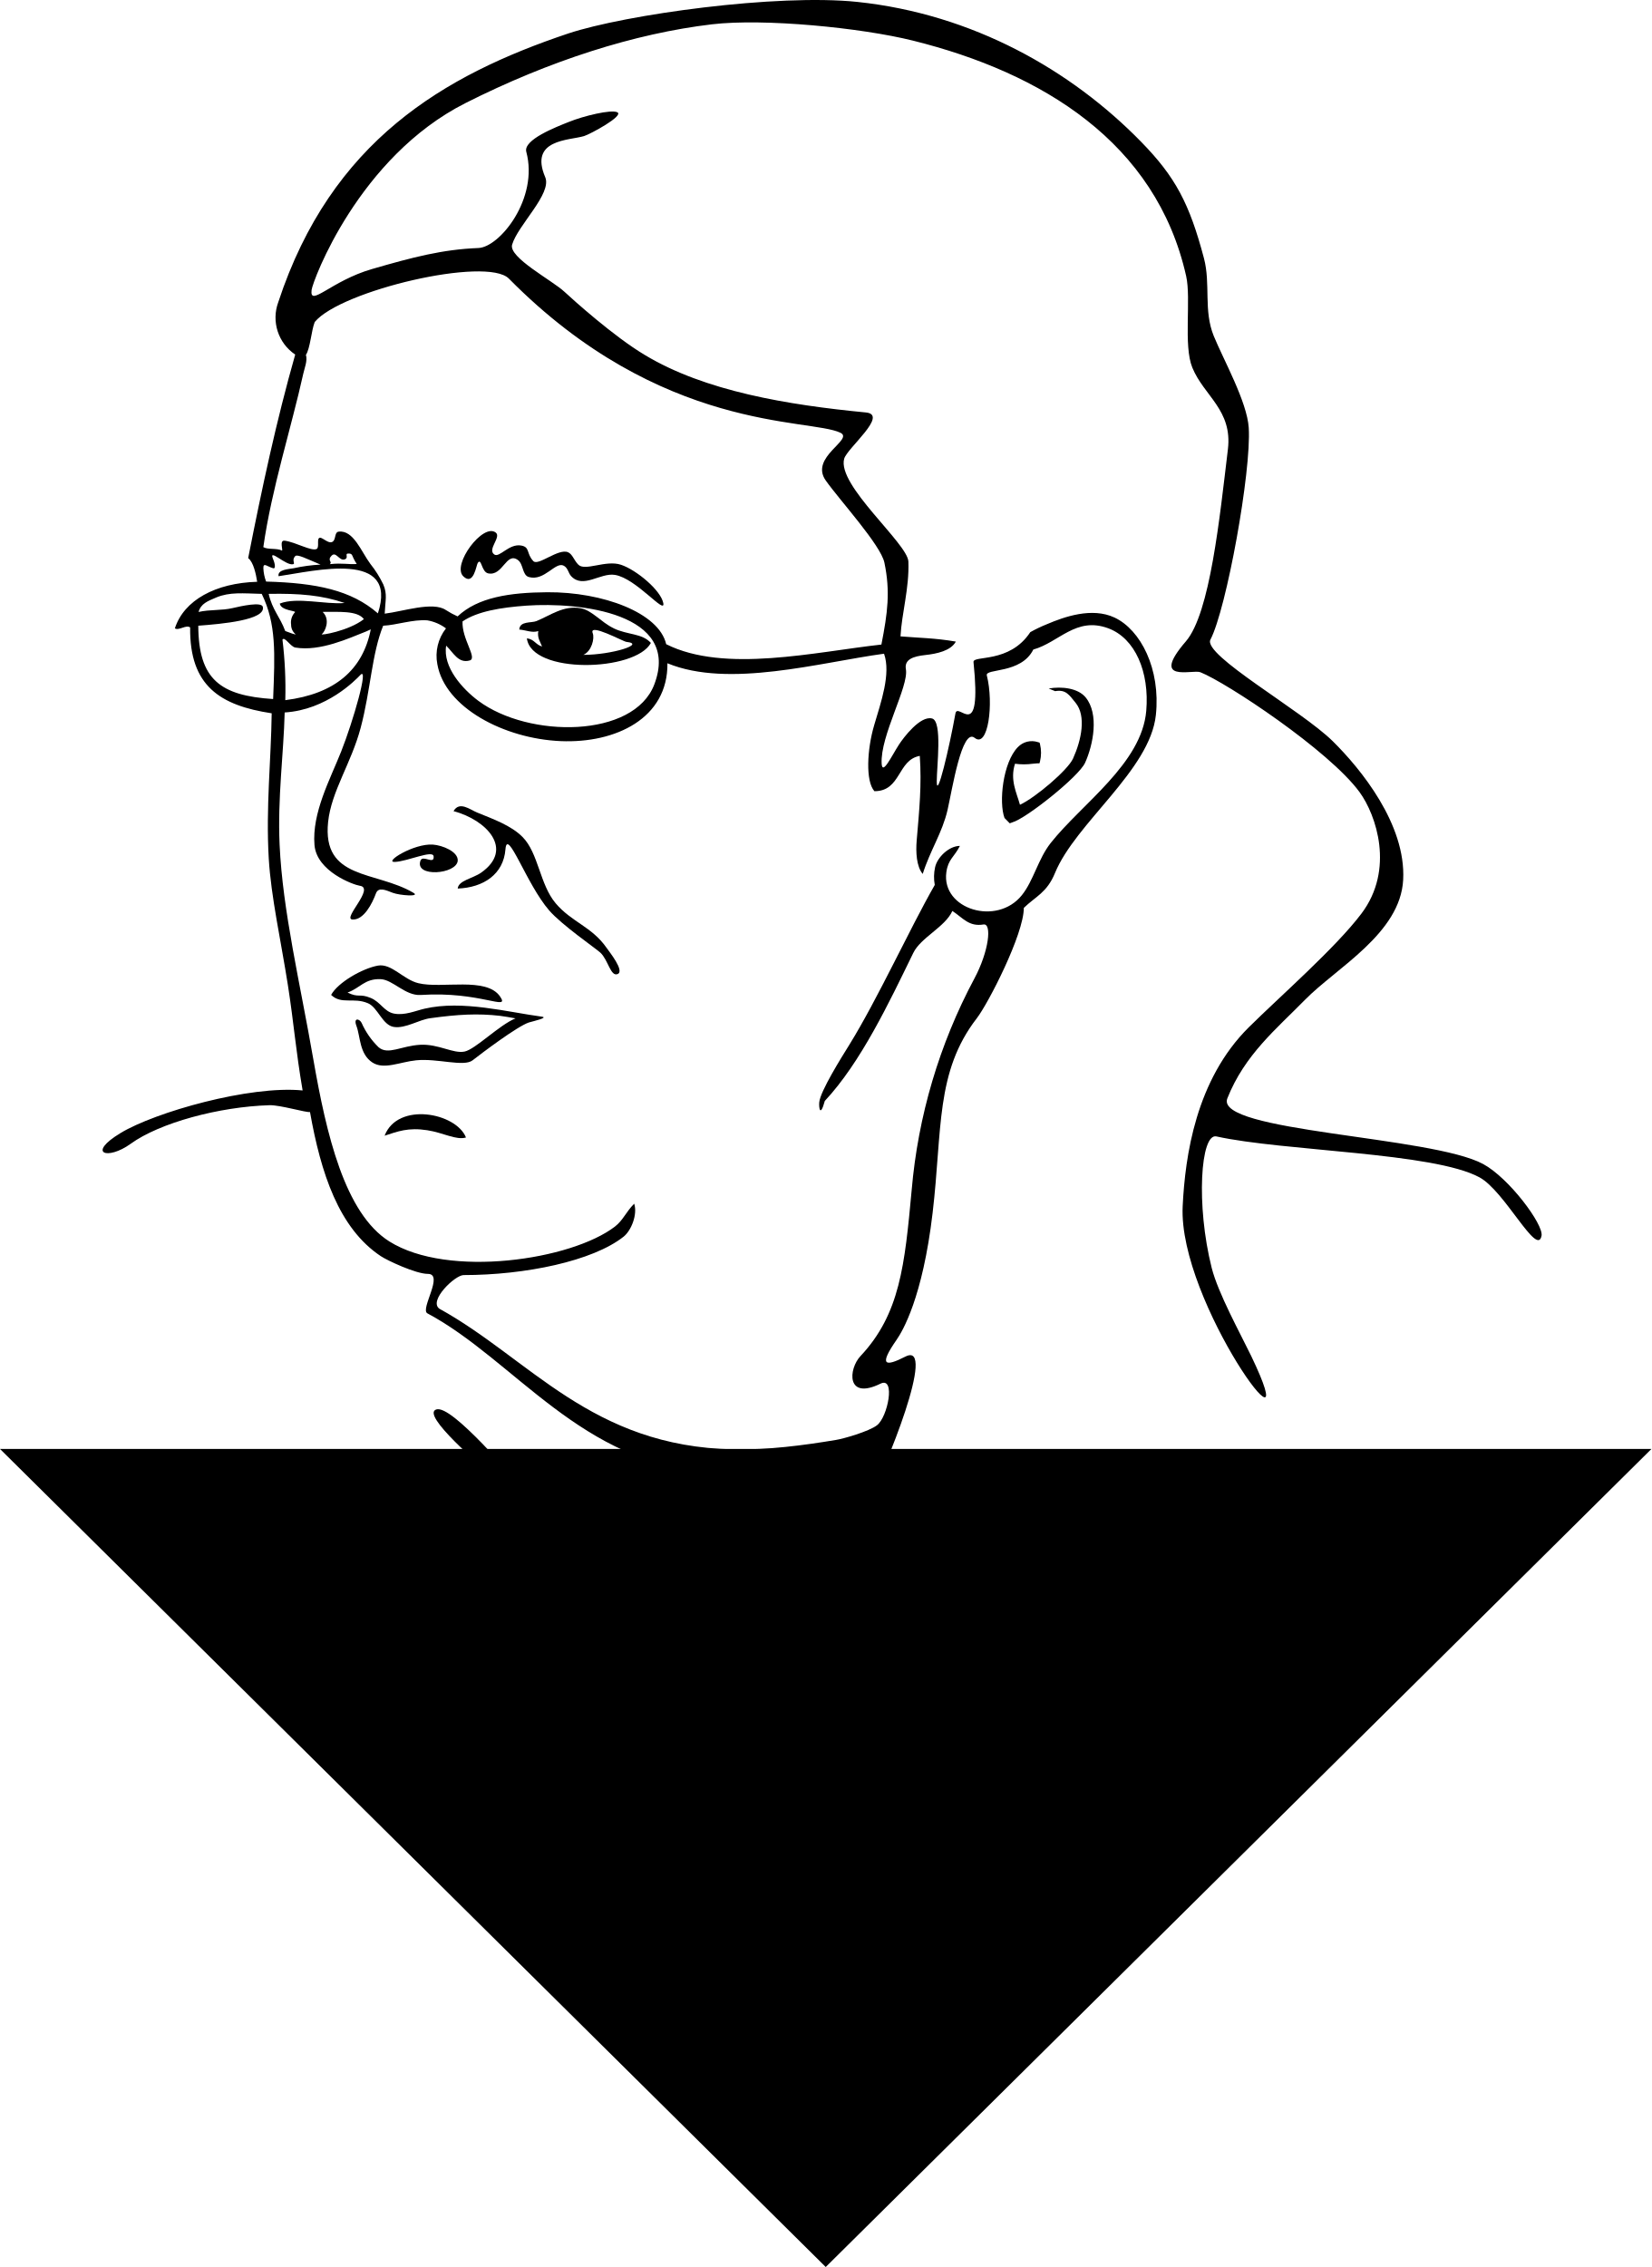
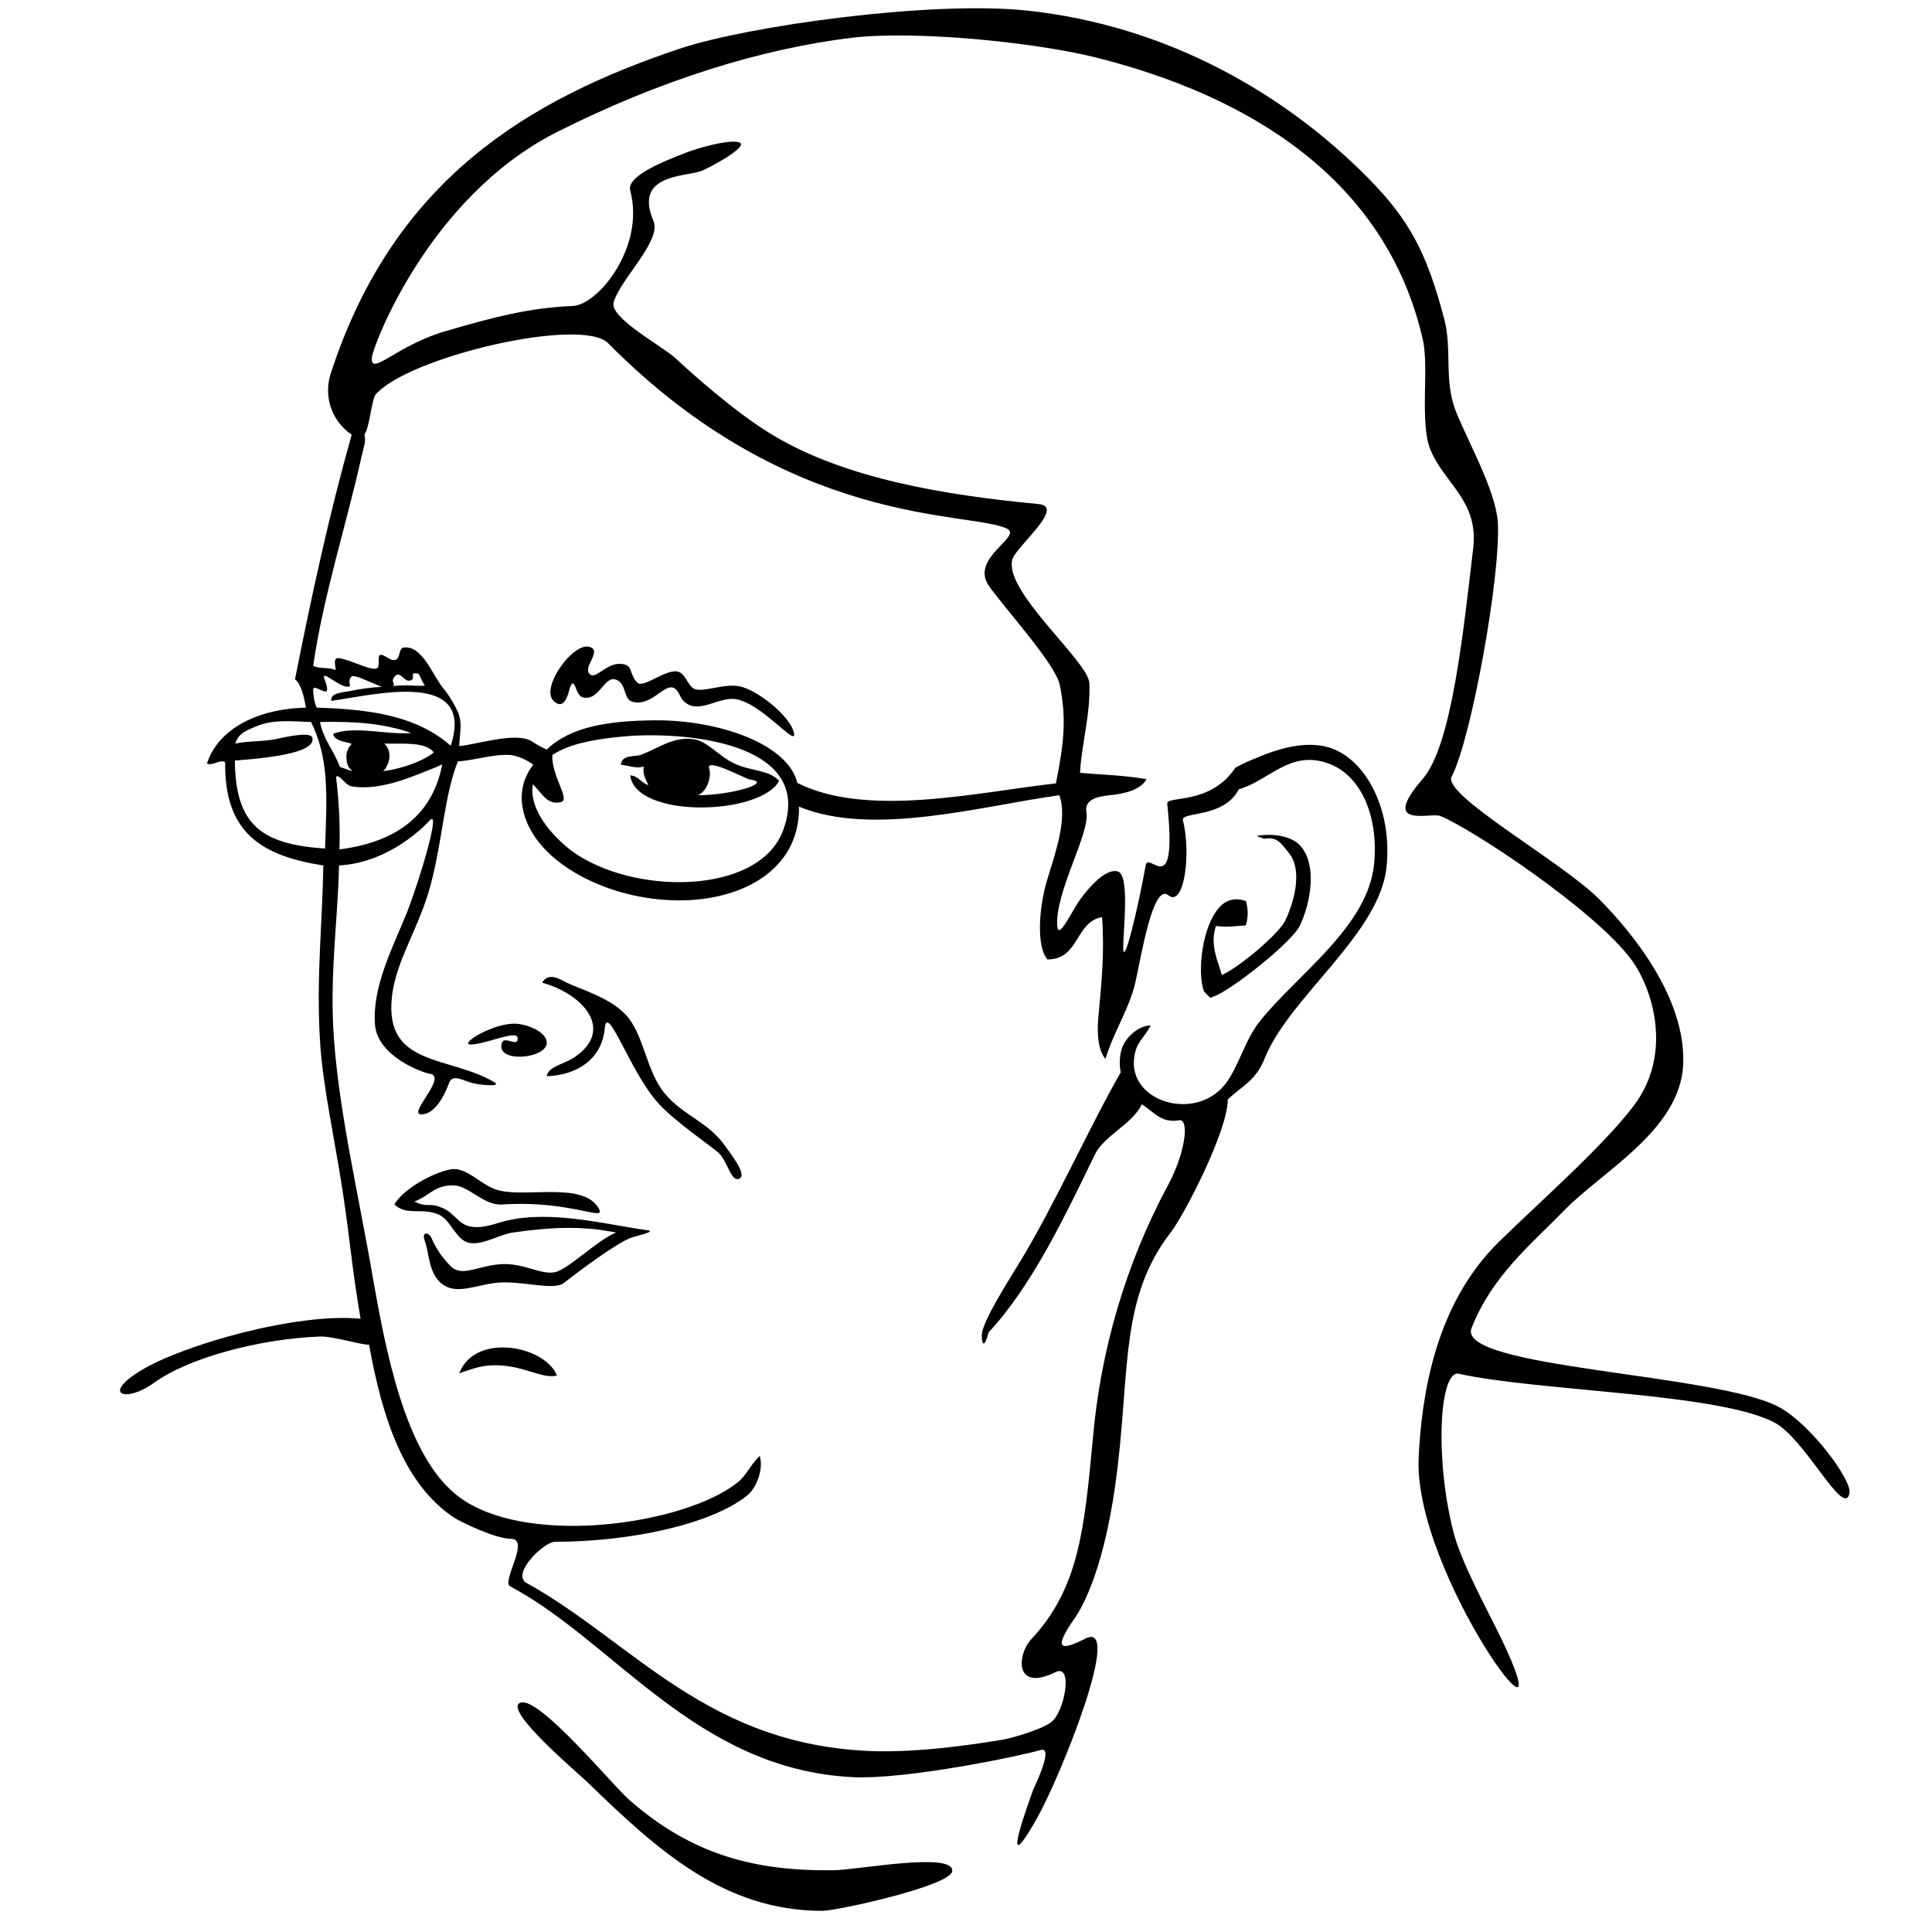
- <svg xmlns="http://www.w3.org/2000/svg" viewBox="0 0 456.5 626.58">
-   <polygon points="228.25 626.58 114.13 513.53 0 400.48 228.25 400.48 456.5 400.48 342.38 513.53 228.25 626.58" class="fill-white" />
-   <path d="M137.05,147.21c-3.51-2.8-12.22,8.91-9,12.06,2.88,2.81,3.61-3.1,4-3.65,1.05-1.63,1,2.44,2.87,2.85,4.1.88,5-6.09,8.27-3.66,1.53,1.14,1.15,4.16,3,4.68,4.35,1.22,7.35-4.4,9.67-3.12,1.17.65,1.22,2,2,2.85,3.33,3.62,8.09-1,12.13-.32,5.91.95,14.08,11.3,13.35,7.75s-7.41-9.12-11.67-10.55-10,1.9-11.85-.07c-1.2-1.25-1.57-2.85-2.8-3.39-2.67-1.16-8.27,3.9-9.6,2.44-2-2.14-.85-3.86-3.36-4.3-3.39-.6-6,3.48-7.43,2.47C134.62,151.86,138.63,148.47,137.05,147.21Z" fill-rule="evenodd" />
-   <path d="M161.25,181c2.3-1,3.16-4.55,2.59-6-1.13-2.92,8.44,2.32,9.3,2.41C178.69,178,169.08,181,161.25,181Zm8.37-7.36c-3.48-1.66-6-5-9.15-5.53-4.72-.82-8.22,1.92-12.18,3.55-1.42.58-4.62-.06-4.75,2.34,1.9.16,3.58,1,5.25.42-.3,1.93.52,2.88,1.05,4.27-1.86-.54-2.1-2-4.2-2.26,1.26,10,30,9.23,34.28,1.27C177.49,175,173.55,175.54,169.62,173.66Z" fill-rule="evenodd" />
-   <path d="M126.52,245.62c.16-2.27,4.17-2.8,6.48-4.43,9.21-6.47,1.5-14.58-7.63-17,1.63-2.86,4.57-.41,6.48.37,4.56,1.86,9.45,3.6,12.6,6.78,4.4,4.44,4.74,13.1,9.14,18.31s10,6.47,14.05,12.28c.77,1.12,5.08,6.42,3.11,7.28s-2.64-3.92-4.79-5.9c-1.33-1.23-10.63-7.61-14.15-11.67-6.29-7.24-11.61-23.06-12.09-16.91-.53,6.91-6.08,10.59-13.21,10.86" fill-rule="evenodd" />
-   <path d="M116.23,237.87c.62-1.71,3.91,1.29,3.63-1.2-.21-1.85-7.23,1.43-10.73,1.56-3.15.12,5.27-5.16,10.53-4.79,2.62.18,7,1.93,6.87,4.43C126.27,241.67,114.51,242.6,116.23,237.87Z" fill-rule="evenodd" />
-   <path d="M149.79,281c-9.34-1.24-21.95-4.64-32.42-2.21-2.49.57-5.49,1.93-8.45,1.36-2.72-.52-3.7-3.19-6.43-4.32-3.19-1.32-3.26.05-6.42-1.5,3.46-1.22,4.71-3.87,9.13-3.7,3.39.13,6.83,4.65,11.1,4.37,16.47-1.08,24.76,4.59,21.95.45-3.78-5.57-16.12-2.11-22.59-3.7-4.19-1-7.42-5.55-11.22-4.86-4.27.78-11.06,4.66-12.91,8.1,2.88,2.74,6.17.58,10.19,2.3,2.72,1.15,4,6.08,7.15,6.55,3.26.49,6.89-2,10.1-2.42,7.61-1.05,13.09-1.36,19.26-.65.65.07,3.56.55,4.27.7-4.51,1.84-11.1,8.55-14.07,9.17-3.14.66-7.19-2.14-12.26-1.87-5.28.28-8.86,2.91-11.5.7a21.52,21.52,0,0,1-4.72-6.77c-.58-1.16-2.32-1.52-1.42.86,1.1,2.91.79,7.74,4.4,10.1,3.19,2.08,7.61-.14,12.1-.6,5.87-.6,13.18,1.9,15.61,0s12.36-9.41,15.56-10.46C147.56,282.21,151.67,281.28,149.79,281Z" fill-rule="evenodd" />
-   <path d="M128.81,314.39c-2.67.82-6.29-1.32-10.68-2-5.31-.83-8.21.34-11.82,1.51,3.62-9.43,19.74-6.39,22.5.49" fill-rule="evenodd" />
-   <path d="M410,321.74c-14.25-7.76-74.4-8.91-70.73-18.17,4.78-12.06,13.6-19.21,21.47-27.24,8.65-8.83,26.36-18.31,27.13-33.17.8-15.34-11.74-30.68-19.48-38.31-8.75-8.62-36-23.81-33.8-28.06,4.44-8.48,11.35-46.55,10.59-58.56-.45-7.18-7-18.83-9.68-25.39-2.87-7.07-.81-14.31-2.7-21.46-4-15.11-7.87-22.47-17.34-32.16C296.12,19.4,268.93,3.9,237,.53,214.8-1.8,172.89,4,157.06,9.26,122.62,20.81,91.59,39,76.93,83.49A12.32,12.32,0,0,0,81.6,98c-5.2,18.3-9.14,36.68-13,56.26,1.45,1.06,2.16,4.4,2.49,6.54-11.49.33-20.24,5.08-22.75,12.87,1.12.72,3.11-1.1,4.22-.25-.19,16.17,8.26,21.56,22.54,23.73-.15,12.66-1.64,26.07-.81,40.13.62,10.55,3.38,22.8,5.29,35,1.68,10.78,2.16,17.92,4.07,29.11-14.66-1.44-40.77,6-50.29,11.75s-3.62,7.61,2.75,3c8-5.81,24.5-10.26,38.39-10.67,2.93-.09,10.2,2.11,11.19,1.88,3,16.86,7.94,32.1,19.57,39.84,1.82,1.21,9.68,4.9,13,4.9,4.56,0-2.15,9.69-.15,10.89,24.14,12.88,42.71,41.95,78.54,43.87,12.75.68,39.64-5.1,43.5-6.27,3.2-1-1.69,9-1.69,9-5.28,14.44-5,17,.93,6.38,5.56-10,19.74-45.54,10.87-41-5.71,2.91-7.37,2.46-2.41-4.67,1.61-2.32,7.18-11.58,9.94-35,2.72-23,.74-39,12.22-53.85,3.14-4.05,13-23.22,13-30.51,3.28-3.18,6.38-4.2,8.6-9.61,5.69-13.89,26.28-28.42,27.9-43.7,1.35-12.73-4.21-23.56-11.44-26.94-6.25-2.92-13.93-.19-18.69,1.85a38.5,38.5,0,0,0-4.58,2.19C279,183.52,268.89,181,269.1,183c2.39,23.09-4.36,10.65-5,14.23-1.68,9.35-5.16,24.15-5.16,18.74,0-4.17,1.6-16.6-1.28-17.38-3.25-.88-7.89,5.24-9.17,7.22-2.08,3.23-4.59,8.59-4.78,5.25-.44-7.67,7.55-21.35,6.7-26.09-.49-2.75,2.1-3.57,5.33-3.92s7.09-1.17,8.48-3.72c-5.82-1-10-1-15.3-1.44.34-6.4,2.45-13.31,2.18-20.68-.19-5-19.79-21.1-17.75-28.42.82-2.94,12.37-12.17,6-12.79-21.59-2.09-44.44-5.84-61.13-15.9C169.67,93,158.49,82.93,156,80.62c-3.4-3.16-15.47-9.46-14.44-13,1.57-5.37,11.09-14.1,9.15-18.65-4.5-10.55,6.61-10.11,10.74-11.36,1.69-.51,11.16-5.63,9.19-6.58-1.71-.83-9.29,1-13.43,2.68-3.41,1.37-12.63,4.89-11.73,8.25,3.47,12.91-7.35,26.36-13.24,26.59-9.87.38-18.09,2.53-29.41,5.81s-17.29,10.67-16.7,5.8c.31-2.54,13-36.77,42.58-51.69,23.12-11.67,46.71-19.22,68.09-21.75,14.38-1.7,41.24.94,55.57,4.51,35.66,8.87,67.21,28.11,75.51,65.07,1.43,6.36-.81,19.18,1.71,25.31,3.21,7.83,11.14,11.7,9.83,22.58-2.27,18.79-4.91,45.28-11.61,53.07-10.09,11.71,1.84,7.68,4,8.54,7.12,2.8,35.55,21.58,44,33.13,4.63,6.35,9.73,21.37.53,33.57-7.12,9.45-22.48,22.86-31.13,31.42-14.66,14.52-17.61,35.6-18.29,49.45-1.31,26.58,35.07,75,18.92,41.37-3-6.2-9.14-17.34-10.9-24.31-4.37-17.32-3.09-37.31,1.31-36.33,18.5,4.1,60,4.39,72.72,11.31,7,3.8,16,22.2,17.15,16.13C426.7,338.45,417.16,325.62,410,321.74ZM75.5,193.21c-14.54-.94-20.63-5.33-20.69-20.27,6.38-.48,18.74-1.55,17.84-5.22-.36-1.45-5.92-.22-8.3.34-3.09.73-6.29.36-9.46,1.08.64-2.32,2.54-3,4.88-4,3.75-1.56,7.42-1.13,12.58-1C76.41,172.51,76,180.42,75.5,193.21Zm0-38.67c-1.44-3.29,3.62,2,5.58,1.39.6-.19-.53-1.11.52-2.22.57-.61,3.06.69,7,2.34a45.43,45.43,0,0,0-7.4,1c-1.49.28-4.53.35-4.2,2.21,9.85-1.41,33.23-7.37,27.46,10.27-7.36-6.42-17-8.41-30.9-8.79a11.62,11.62,0,0,1-.76-3.69c-.05-1.73,1.11-.42,2.69,0C76.18,157.32,76.12,156,75.49,154.54Zm16.21-1c1.15-1.14,2.08,1.45,3.45,1.1s.09-1.6,1-1.64c1.56-.06.84.49,2.45,2.87-2,.22-4-.34-7.44.06C92,155.25,90.32,154.92,91.69,153.54ZM78.08,176.79c.58-1,2.25,2,3.57,2.19,6.88,1.14,14.8-2.59,19.56-4.45l1.28-.58c-2.19,11.19-9.91,17.84-23.63,19.57A112.65,112.65,0,0,0,78.08,176.79Zm11.1-7.67c4.27.05,9.57-.45,11.41,2-4.22,3.3-12.27,4.61-11.62,4.15C89.83,174.61,91.43,171.29,89.18,169.12Zm-11.84-2.29c.34,2,4.73,1.95,4.18,2.41a4.12,4.12,0,0,0-1.05,3.42,3.37,3.37,0,0,0,1.15,2.57c.55.44-1.86-.46-2.77-.82-1.49-4-3.57-5.83-4.58-10.27,8.55-.16,14.79.39,21,2.52C90,167.14,82.13,164.94,77.34,166.82Zm164.28,33.69c-1.92,6.51-2.42,15.38.09,18.16,7.41,0,6.31-8.63,12.54-9.76.56,8-.13,14.91-.85,23.31-.29,3.3-.07,7.27,1.66,9.32,2.09-6.6,5.41-11.36,6.87-17.71,1.28-5.61,3.95-22.71,7.48-19.91,3.73,3,5.34-9.5,3.37-17.25-.52-2,9.47-.35,12.85-7.15,7.13-2,11.77-9.16,20.68-5.89,7.48,2.75,11.46,12.08,10.54,22.84-1.24,14.56-17.85,25.69-26.4,36.5-3.51,4.44-4.75,10.44-8,14.46-6.89,8.59-22.25,3.88-20.86-6.35.49-3.63,2.16-4.15,3.75-7.29-3,0-6.27,3.14-6.86,5.91a12.28,12.28,0,0,0-.09,4.88C251.3,257,242.67,276,234.79,288.74c-2.19,3.52-8.06,12.88-8.33,15.93-.13,1.47.25,4.31,1.53-.37,10-10.7,17.81-27.28,24.46-40.91,2.09-4.3,8.77-7.13,10.81-11.61,3,2,4.58,4.39,8.59,3.74,2.42-.4,1.49,7.49-2.5,14.92A151.72,151.72,0,0,0,252,329c-1.91,20.68-3.23,34.2-14.15,45.82-3.33,3.55-4,12.3,5.57,7.6,4.18-2,2,9.22-1,11.51C240.2,395.65,233,397.71,231,398c-9,1.5-18.71,2.77-28.22,2.59-39.36-.75-56.29-25.06-81.32-38.87-3.08-2.2,4.31-9.3,6.7-9.3,17,0,35.7-3.86,44.22-10.62,2.11-1.68,3.89-6.1,2.93-9.11C173,335,172.25,337.26,170,339c-12,9.25-46.1,14.37-62.38,4.12-12.37-7.79-17.41-29.73-21-50.29-3.64-21-8.49-41-9.33-59.36-.59-13,1.13-25.28,1.4-36.55,11.59-.71,19.57-8.94,20.93-10.37,2.41-2.53-2,12.79-5.3,21.13-3.09,7.78-8.12,17-7.39,25.87.61,7.33,10.76,11,12.53,11.27,4.27.56-4.84,9.1-2.07,9.32,3.18.24,5.54-4.51,6.52-7.19.69-1.9,2.73-.92,4.65-.19s7.73,1.17,5.72,0C103.82,240.6,89,243.29,90.7,227.15c.91-8.5,6.4-16.19,9-26,2.75-10.35,3.08-20.54,6.22-28.21,3.67-.16,8.19-1.79,12.21-1.48a12,12,0,0,1,5.15,2.22,12.24,12.24,0,0,0-2.39,9.9c2.11,12,18.49,20.6,34.1,21.26,15.22.64,29.69-6.32,29.5-21.52,16.95,7,42.18-.24,59.88-2.64C246.33,186.24,243.5,194.13,241.62,200.51ZM123.33,178.46c2,1.9,3.35,5,6.53,4.08,2.18-.63-2.25-5.94-2-10.79,4.09-2.76,10.45-3.84,17.72-4.36,14.53-1,42.78,2,35.29,21.77-5.65,14.91-34.7,14.91-48.63,4.55C127.86,190.45,122.34,184.36,123.33,178.46ZM87,89c7.18-8.73,47.53-18.19,53.66-12,42.13,42.66,83.18,38.51,91.65,42.61,3.84,1.86-8.63,6.73-4.05,13.2,3.86,5.47,15.18,17.8,16.21,22.7,1.67,8,.89,13.86-.83,22.64-18.17,2-43.36,8-59.49-.1-2-8.72-17.61-14.46-32.84-14.36-10.44.07-19.24,1.41-24.82,6.68a23.83,23.83,0,0,1-3.24-1.76c-3.59-2.45-11.88.4-16.91,1,.16-3.67.78-5.32-.38-8.06a29.45,29.45,0,0,0-3.58-5.69c-2.48-3.3-4.65-9.41-8.75-8.92-1.31.16-.65,2.35-1.83,2.86-1.41.61-3.46-2.38-3.85-.6-.12.56.18,2.24-.41,2.53-1.47.71-5.69-1.85-8.85-2.29-1.62-.23-.28,3-.8,2.72-1.31-.71-3.85-.19-5.1-.94,2.3-16.19,7.74-33,11.06-48,.31-1.42,1.21-3.56.71-5.14C85.75,96.34,86.06,91.33,87,89Z" fill-rule="evenodd" />
-   <path d="M279.12,227.56l-1.45-1.48c-1.61-4.31-.46-15.32,3.68-19.57a5.34,5.34,0,0,1,5.59-1.38l.42.12.12.41a10.12,10.12,0,0,1,0,4.8l-.15.52-.55,0-1.29.11a18,18,0,0,1-4.92,0c-1.44,4.51.45,8,1.37,11.34,4.22-1.94,13.21-9.55,14.67-12.77,2.34-5.16,3.69-11.76.71-15.41-1.75-2.14-2.66-3.75-5.65-3.22l-1.79-.73c3.56-.63,8.11-.13,10.22,2.46,3.76,4.59,2.11,13.06-.16,18.07-1.75,3.86-16.44,15.5-20.1,16.46Z" fill-rule="evenodd" />
-   <path d="M189.93,437.55c-22.7,0-37.93-14-54-29.64-2.45-2.38-19.7-16.83-15.36-18.34s21.25,19.11,25,22.41c14.2,12.43,28.6,16.45,47.22,16.16,5.33-.08,27.47-4.27,27.06.17C219.5,431.86,193.17,437.55,189.93,437.55Z" />
+ <svg xmlns="http://www.w3.org/2000/svg" viewBox="0 0 456.5 456.5">
+   <path d="M140 153.2c-3.6-2.9-12.6 9.2-9.2 12.4 3 2.9 3.7-3.2 4.1-3.7 1.1-1.7 1 2.5 2.9 2.9 4.2.9 5.1-6.3 8.5-3.8 1.6 1.2 1.2 4.3 3.1 4.8 4.5 1.3 7.6-4.5 9.9-3.2 1.2.7 1.3 2.1 2.1 2.9 3.4 3.7 8.3-1 12.5-.3 6.1 1 14.5 11.6 13.7 8-.7-3.6-7.6-9.4-12-10.8-4.4-1.5-10.3 2-12.2-.1-1.2-1.3-1.6-2.9-2.9-3.5-2.7-1.2-8.5 4-9.9 2.5-2.1-2.2-.9-4-3.5-4.4-3.5-.6-6.2 3.6-7.6 2.5-2-1.4 2.1-4.9.5-6.2zM164.9 187.9c2.4-1 3.2-4.7 2.7-6.2-1.2-3 8.7 2.4 9.6 2.5 5.6.7-4.3 3.7-12.3 3.7zm8.6-7.5c-3.6-1.7-6.2-5.1-9.4-5.7-4.8-.8-8.4 2-12.5 3.6-1.5.6-4.7-.1-4.9 2.4 2 .2 3.7 1 5.4.4-.3 2 .5 3 1.1 4.4-1.9-.6-2.2-2.1-4.3-2.3 1.3 10.3 30.8 9.5 35.2 1.3-2.5-2.7-6.6-2.2-10.6-4.1zM129.2 254.3c.2-2.3 4.3-2.9 6.7-4.6 9.5-6.6 1.5-15-7.8-17.5 1.7-2.9 4.7-.4 6.7.4 4.7 1.9 9.7 3.7 12.9 7 4.5 4.6 4.9 13.5 9.4 18.8 4.5 5.4 10.3 6.6 14.4 12.6.8 1.2 5.2 6.6 3.2 7.5s-2.7-4-4.9-6.1c-1.4-1.3-10.9-7.8-14.5-12-6.5-7.4-11.9-23.7-12.4-17.4-.7 7.2-6.4 11-13.7 11.3" />
+   <path d="M118.6 246.4c.6-1.8 4 1.3 3.7-1.2-.2-1.9-7.4 1.5-11 1.6-3.2.1 5.4-5.3 10.8-4.9 2.7.2 7.2 2 7.1 4.6-.3 3.8-12.3 4.7-10.6-.1zM153.1 290.7c-9.6-1.3-22.5-4.8-33.3-2.3-2.6.6-5.6 2-8.7 1.4-2.8-.5-3.8-3.3-6.6-4.4-3.3-1.4-3.3.1-6.6-1.5 3.6-1.3 4.8-4 9.4-3.8 3.5.1 7 4.8 11.4 4.5 16.9-1.1 25.4 4.7 22.5.5-3.9-5.7-16.6-2.2-23.2-3.8-4.3-1-7.6-5.7-11.5-5-4.4.8-11.4 4.8-13.3 8.3 3 2.8 6.3.6 10.5 2.4 2.8 1.2 4.1 6.2 7.3 6.7 3.3.5 7.1-2.1 10.4-2.5 7.8-1.1 13.4-1.4 19.8-.7.7.1 3.7.6 4.4.7-4.6 1.9-11.4 8.8-14.5 9.4-3.2.7-7.4-2.2-12.6-1.9-5.4.3-9.1 3-11.8.7-2-2-3.7-4.3-4.8-7-.6-1.2-2.4-1.6-1.5.9 1.1 3 .8 8 4.5 10.4 3.3 2.1 7.8-.1 12.4-.6 6-.6 13.5 2 16 0s12.7-9.7 16-10.7c1.5-.5 5.7-1.4 3.8-1.7zM131.6 325c-2.7.8-6.5-1.4-11-2.1-5.5-.9-8.4.3-12.1 1.6 3.7-9.7 20.2-6.6 23.1.5" />
+   <path d="M420.4 332.5c-14.6-8-76.4-9.2-72.7-18.7 4.9-12.4 14-19.7 22.1-28 8.9-9.1 27.1-18.8 27.9-34.1.8-15.8-12.1-31.5-20-39.4-9-8.9-37-24.5-34.7-28.8 4.6-8.7 11.7-47.8 10.9-60.2-.5-7.4-7.2-19.3-9.9-26.1-2.9-7.3-.8-14.7-2.8-22-4.1-15.5-8.1-23.1-17.8-33-20-20.3-47.9-36.2-80.7-39.7-22.8-2.4-65.9 3.6-82.1 9-35.4 11.9-67.3 30.6-82.3 76.3-2 5.5-.1 11.6 4.8 14.9-5.3 18.8-9.4 37.7-13.4 57.8 1.5 1.1 2.2 4.5 2.6 6.7-11.8.3-20.8 5.2-23.4 13.2 1.2.7 3.2-1.1 4.3-.3-.2 16.6 8.5 22.1 23.2 24.4-.2 13-1.7 26.8-.8 41.2.6 10.8 3.5 23.4 5.4 36 1.7 11.1 2.2 18.4 4.2 29.9-15.1-1.5-41.9 6.2-51.7 12.1s-3.7 7.8 2.8 3.1c8.2-6 25.2-10.5 39.4-11 3-.1 10.5 2.2 11.5 1.9 3.1 17.3 8.2 33 20.1 40.9 1.9 1.2 9.9 5 13.4 5 4.7 0-2.2 10-.2 11.2 24.8 13.2 43.9 43.1 80.7 45.1 13.1.7 40.7-5.2 44.7-6.4 3.3-1-1.7 9.2-1.7 9.2-5.4 14.8-5.1 17.5 1 6.6 5.7-10.3 20.3-46.8 11.2-42.1-5.9 3-7.6 2.5-2.5-4.8 1.7-2.4 7.4-11.9 10.2-36 2.8-23.6.8-40.1 12.6-55.3 3.2-4.2 13.4-23.9 13.4-31.3 3.4-3.3 6.6-4.3 8.8-9.9 5.8-14.3 27-29.2 28.7-44.9 1.4-13.1-4.3-24.2-11.8-27.7-6.4-3-14.3-.2-19.2 1.9-1.6.6-3.2 1.4-4.7 2.2-6 9-16.3 6.5-16.1 8.5 2.5 23.7-4.5 10.9-5.1 14.6-1.7 9.6-5.3 24.8-5.3 19.3 0-4.3 1.6-17.1-1.3-17.9-3.3-.9-8.1 5.4-9.4 7.4-2.1 3.3-4.7 8.8-4.9 5.4-.5-7.9 7.8-21.9 6.9-26.8-.5-2.8 2.2-3.7 5.5-4s7.3-1.2 8.7-3.8c-6-1-10.3-1-15.7-1.5.3-6.6 2.5-13.7 2.2-21.2-.2-5.1-20.3-21.7-18.2-29.2.8-3 12.7-12.5 6.2-13.1-22.2-2.1-45.7-6-62.8-16.3-8.8-5.2-20.3-15.6-22.8-18-3.5-3.2-15.9-9.7-14.8-13.4 1.6-5.5 11.4-14.5 9.4-19.2-4.6-10.8 6.8-10.4 11-11.7 1.7-.5 11.5-5.8 9.4-6.8-1.8-.9-9.5 1-13.8 2.8-3.5 1.4-13 5-12.1 8.5 3.6 13.3-7.6 27.1-13.6 27.3-10.1.4-18.6 2.6-30.2 6s-17.8 11-17.2 6c.3-2.6 13.4-37.8 43.7-53.1 23.8-12 48-19.7 69.9-22.3 14.8-1.7 42.4 1 57.1 4.6 36.6 9.1 69 28.9 77.6 66.8 1.5 6.5-.8 19.7 1.8 26 3.3 8 11.4 12 10.1 23.2-2.3 19.3-5 46.5-11.9 54.5-10.4 12 1.9 7.9 4.1 8.8 7.3 2.9 36.5 22.2 45.2 34 4.8 6.5 10 22 .5 34.5-7.3 9.7-23.1 23.5-32 32.3-15.1 14.9-18.1 36.6-18.8 50.8-1.3 27.3 36 77 19.4 42.5-3.1-6.4-9.4-17.8-11.2-25-4.5-17.8-3.2-38.3 1.3-37.3 19 4.2 61.6 4.5 74.7 11.6 7.2 3.9 16.4 22.8 17.6 16.6.6-3.1-9.2-16.3-16.6-20.3zm-343.6-132c-14.9-1-21.2-5.5-21.3-20.8 6.6-.5 19.3-1.6 18.3-5.4-.4-1.5-6.1-.2-8.5.3-3.2.7-6.5.4-9.7 1.1.7-2.4 2.6-3.1 5-4.1 3.9-1.6 7.6-1.2 12.9-1 4.2 8.6 3.8 16.7 3.3 29.9zm0-39.7c-1.5-3.4 3.7 2.1 5.7 1.4.6-.2-.5-1.1.5-2.3.6-.6 3.1.7 7.2 2.4-2.6.1-5.1.5-7.6 1-1.5.3-4.7.4-4.3 2.3 10.1-1.4 34.1-7.6 28.2 10.6-7.6-6.6-17.5-8.6-31.7-9-.5-1.2-.7-2.5-.8-3.8-.1-1.8 1.1-.4 2.8 0 .7.2.6-1.1 0-2.6zm16.6-1.1c1.2-1.2 2.1 1.5 3.5 1.1s.1-1.6 1-1.7c1.6-.1.9.5 2.5 2.9-2.1.2-4.1-.3-7.6.1.9-.6-.8-1 .6-2.4zm-14 23.9c.6-1 2.3 2.1 3.7 2.2 7.1 1.2 15.2-2.7 20.1-4.6l1.3-.6c-2.2 11.5-10.2 18.3-24.3 20.1.2-5.6-.1-11.4-.8-17.1zm11.4-7.9c4.4.1 9.8-.5 11.7 2.1-4.3 3.4-12.6 4.7-11.9 4.3.9-.7 2.6-4.1.2-6.4zm-12.1-2.3c.3 2.1 4.9 2 4.3 2.5-.9.9-1.3 2.2-1.1 3.5 0 1 .4 2 1.2 2.6.6.5-1.9-.5-2.8-.8-1.5-4.1-3.7-6-4.7-10.6 8.8-.2 15.2.4 21.6 2.6-5.5.5-13.6-1.8-18.5.2zM247.4 208c-2 6.7-2.5 15.8.1 18.7 7.6 0 6.5-8.9 12.9-10 .6 8.2-.1 15.3-.9 23.9-.3 3.4-.1 7.5 1.7 9.6 2.1-6.8 5.6-11.7 7.1-18.2 1.3-5.8 4.1-23.3 7.7-20.5 3.8 3.1 5.5-9.8 3.5-17.7-.5-2.1 9.7-.4 13.2-7.3 7.3-2.1 12.1-9.4 21.2-6.1 7.7 2.8 11.8 12.4 10.8 23.5-1.3 15-18.3 26.4-27.1 37.5-3.6 4.6-4.9 10.7-8.2 14.9-7.1 8.8-22.9 4-21.4-6.5.5-3.7 2.2-4.3 3.9-7.5-3.1 0-6.4 3.2-7 6.1-.4 1.6-.4 3.4-.1 5-7.3 12.7-16.1 32.3-24.2 45.4-2.2 3.6-8.3 13.2-8.6 16.4-.1 1.5.3 4.4 1.6-.4 10.3-11 18.3-28 25.1-42 2.1-4.4 9-7.3 11.1-11.9 3.1 2.1 4.7 4.5 8.8 3.8 2.5-.4 1.5 7.7-2.6 15.3-10 18.6-16 39.1-17.8 60.2-2 21.2-3.3 35.1-14.5 47.1-3.4 3.6-4.1 12.6 5.7 7.8 4.3-2.1 2.1 9.5-1 11.8-2.3 1.8-9.7 3.9-11.7 4.2-9.2 1.5-19.2 2.8-29 2.7-40.4-.8-57.8-25.7-83.5-39.9-3.2-2.3 4.4-9.6 6.9-9.6 17.5 0 36.7-4 45.4-10.9 2.2-1.7 4-6.3 3-9.4-2.4 2.4-3.1 4.7-5.5 6.5-12.3 9.5-47.4 14.8-64.1 4.2-12.7-8-17.9-30.5-21.6-51.7-3.7-21.6-8.7-42.1-9.6-61-.6-13.4 1.2-26 1.4-37.5 11.9-.7 20.1-9.2 21.5-10.7 2.5-2.6-2.1 13.1-5.4 21.7-3.2 8-8.3 17.5-7.6 26.6.6 7.5 11.1 11.3 12.9 11.6 4.4.6-5 9.3-2.1 9.6 3.3.2 5.7-4.6 6.7-7.4.7-2 2.8-.9 4.8-.2s7.9 1.2 5.9 0c-10.7-6.3-26-3.6-24.2-20.1.9-8.7 6.6-16.6 9.2-26.7 2.8-10.6 3.2-21.1 6.4-29 3.8-.2 8.4-1.8 12.5-1.5 1.9.3 3.7 1.1 5.3 2.3-2.3 2.9-3.2 6.6-2.5 10.2 2.2 12.3 19 21.2 35 21.8 15.6.7 30.5-6.5 30.3-22.1 17.4 7.2 43.3-.2 61.5-2.7 2 5.4-.9 13.5-2.9 20.1zm-121.5-22.7c2.1 2 3.4 5.1 6.7 4.2 2.2-.6-2.3-6.1-2.1-11.1 4.2-2.8 10.7-3.9 18.2-4.5 14.9-1 43.9 2.1 36.3 22.4-5.8 15.3-35.6 15.3-50 4.7-4.4-3.4-10.1-9.6-9.1-15.7zM88.6 93.4c7.4-9 48.8-18.7 55.1-12.3 43.3 43.8 85.4 39.6 94.2 43.8 3.9 1.9-8.9 6.9-4.2 13.6 4 5.6 15.6 18.3 16.7 23.3 1.7 8.2.9 14.2-.9 23.3-18.7 2.1-44.5 8.2-61.1-.1-2.1-9-18.1-14.9-33.7-14.8-10.7.1-19.8 1.4-25.5 6.9-1.2-.5-2.3-1.1-3.3-1.8-3.7-2.5-12.2.4-17.4 1 .2-3.8.8-5.5-.4-8.3-1-2.1-2.2-4-3.7-5.8-2.5-3.4-4.8-9.7-9-9.2-1.3.2-.7 2.4-1.9 2.9-1.4.6-3.6-2.4-4-.6-.1.6.2 2.3-.4 2.6-1.5.7-5.8-1.9-9.1-2.4-1.7-.2-.3 3.1-.8 2.8-1.3-.7-4-.2-5.2-1 2.4-16.6 8-33.9 11.4-49.3.3-1.5 1.2-3.7.7-5.3 1.2-1.7 1.5-6.9 2.5-9.3z" />
+   <path d="M286 235.8l-1.5-1.5c-1.7-4.4-.5-15.7 3.8-20.1 1.5-1.6 3.7-2.1 5.7-1.4l.4.1.1.4c.4 1.6.4 3.3 0 4.9l-.2.5h-.6l-1.3.1c-1.7.2-3.4.2-5.1 0-1.5 4.6.5 8.2 1.4 11.6 4.3-2 13.6-9.8 15.1-13.1 2.4-5.3 3.8-12.1.7-15.8-1.8-2.2-2.7-3.9-5.8-3.3l-1.8-.7c3.7-.6 8.3-.1 10.5 2.5 3.9 4.7 2.2 13.4-.2 18.6-1.8 4-16.9 15.9-20.6 16.9l-.6.3zM194.3 451.5c-23.3 0-39-14.4-55.5-30.4-2.5-2.4-20.2-17.3-15.8-18.8s21.8 19.6 25.7 23c14.6 12.8 29.4 16.9 48.5 16.6 5.5-.1 28.2-4.4 27.8.2-.3 3.5-27.3 9.4-30.7 9.4z" />
</svg>
